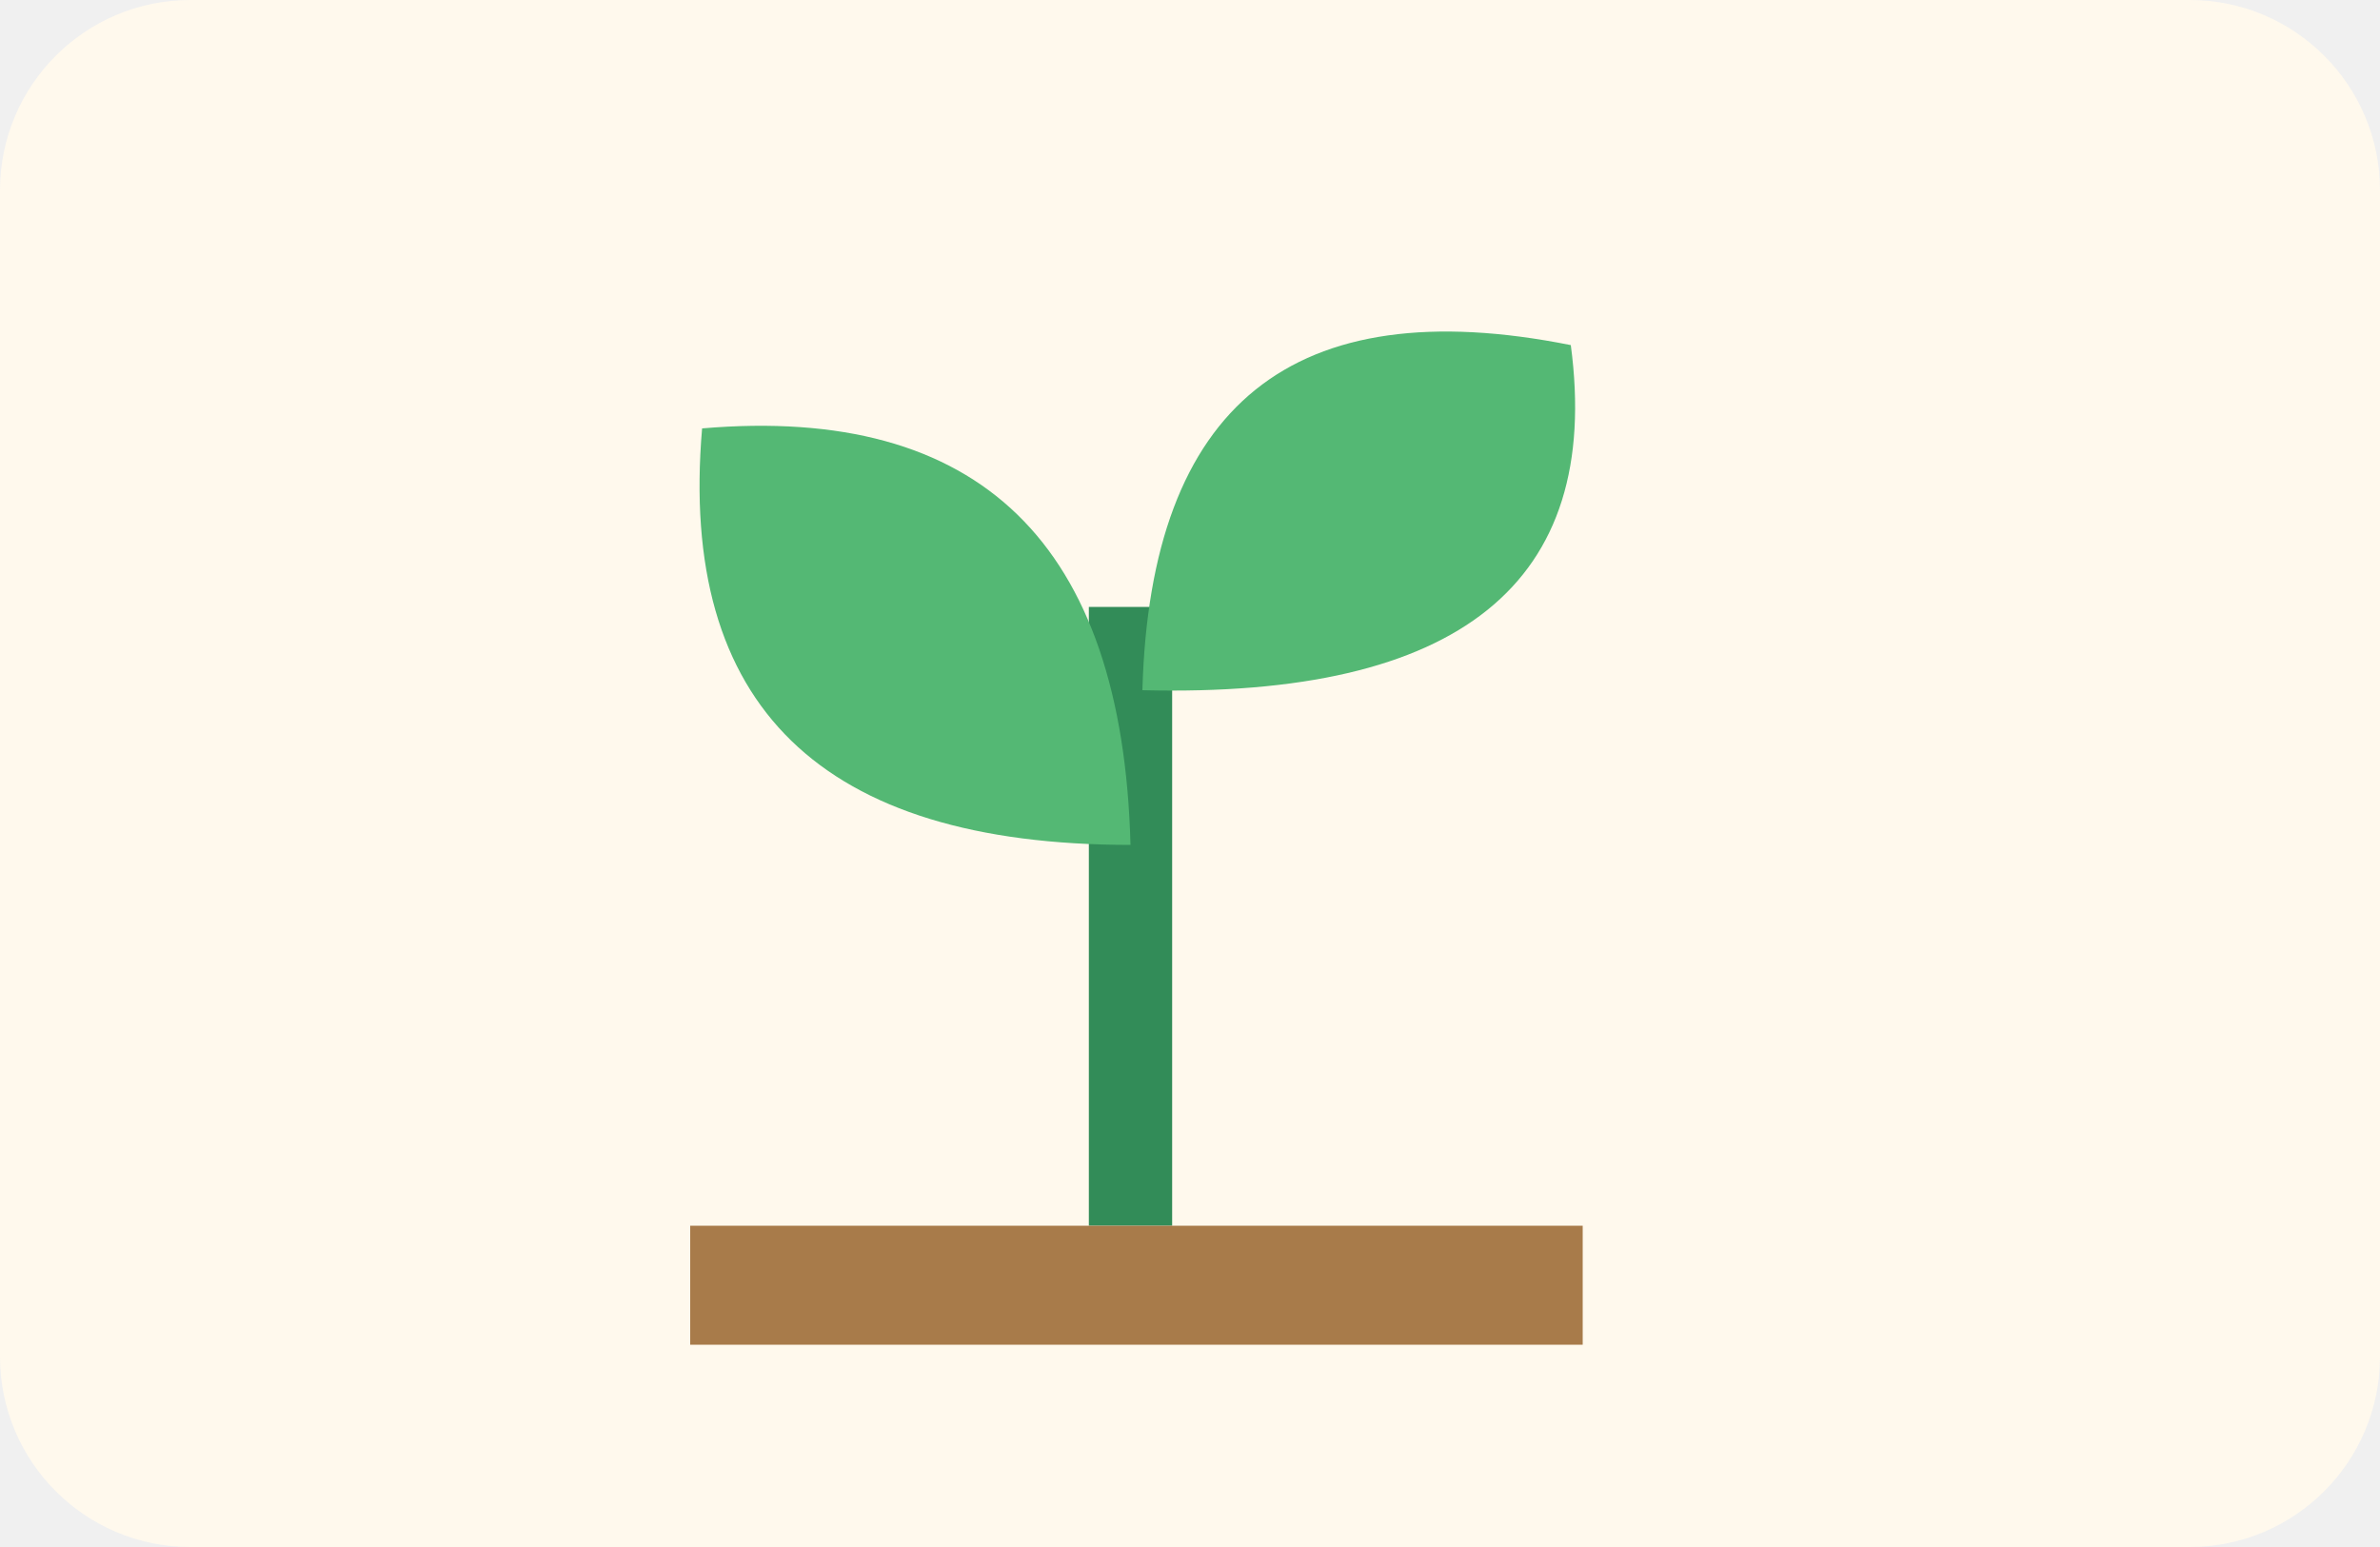
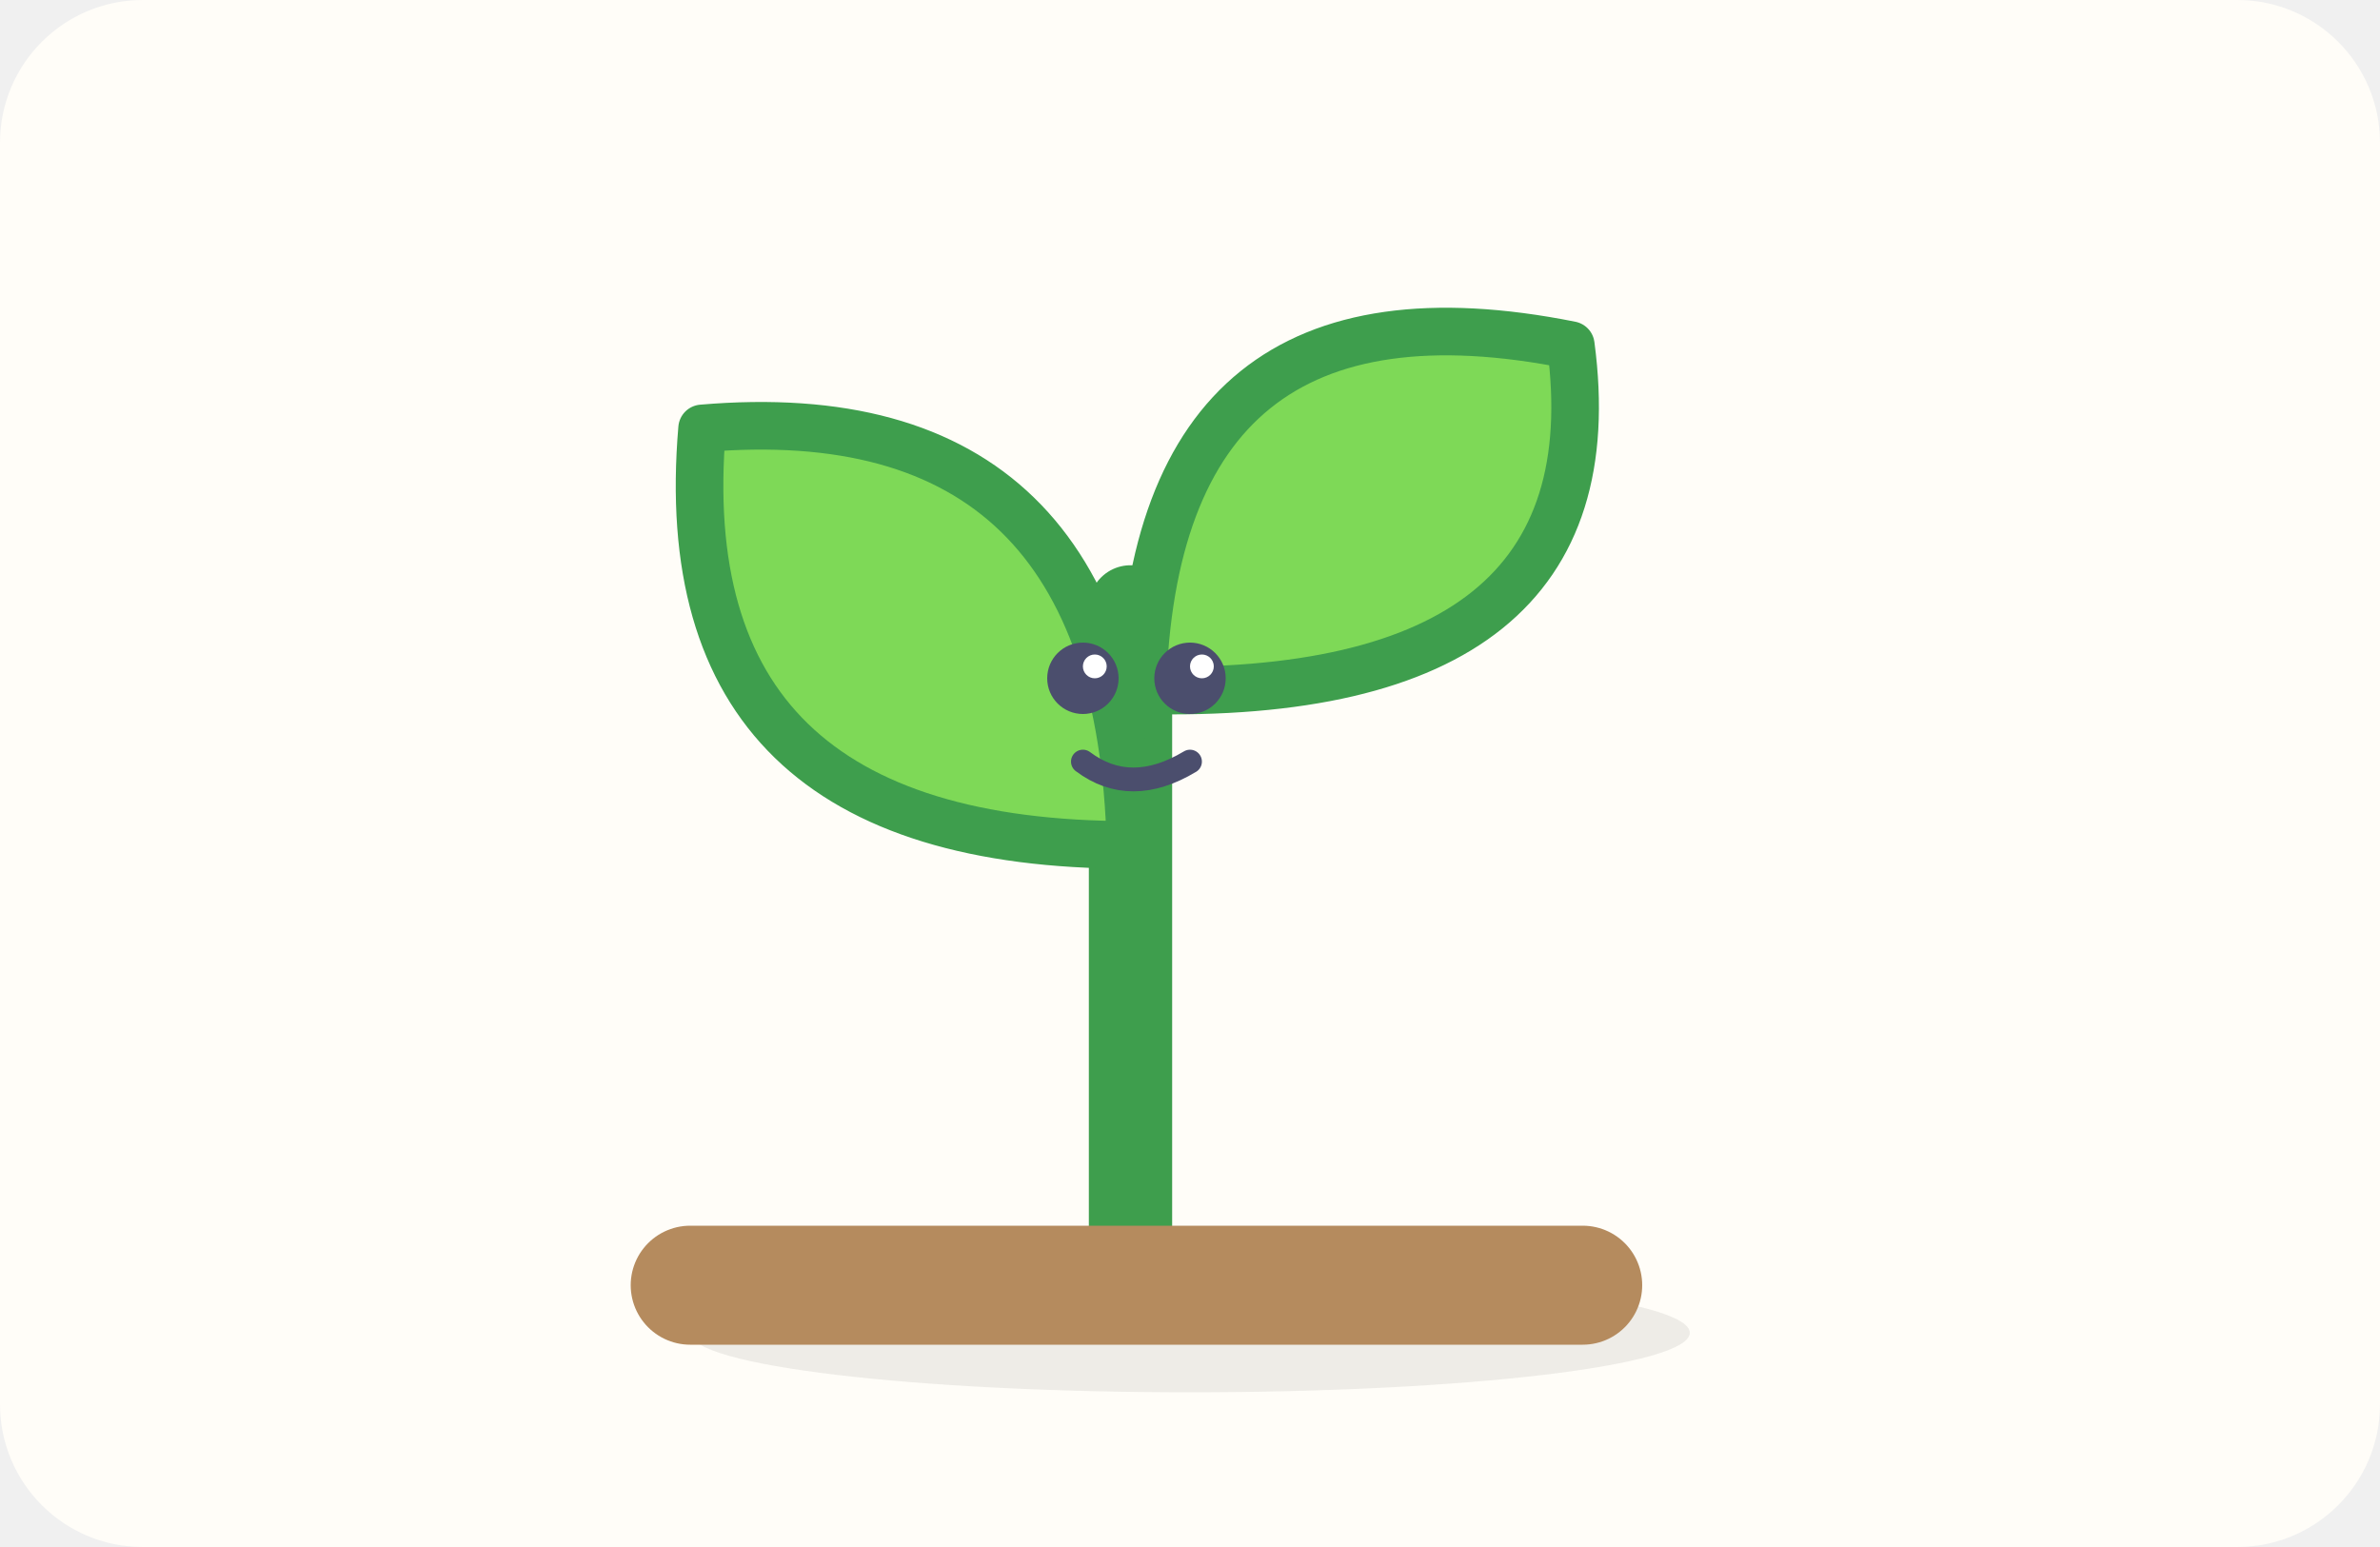
<svg xmlns="http://www.w3.org/2000/svg" viewBox="0 0 200 130">
-   <rect width="200" height="130" rx="16" fill="#fff9ed" />
+   <rect width="200" height="130" rx="12" fill="#fffdf8" />
+   <ellipse cx="100" cy="112" rx="42" ry="5" fill="#000" opacity="0.07" />
  <g transform="translate(45,13)">
-     <g stroke-linejoin="round">
-       <path d="M50 90V38" stroke="#328c58" stroke-width="7" />
-       <path d="M50 58Q11 58 14 23Q49 20 50 58M51 45Q52 9 87 16Q91 46 51 45" fill="#54b874" />
-       <path d="M13 95H88" stroke="#a87b4a" stroke-width="10" />
+     <g stroke-linejoin="round" stroke-linecap="round">
+       <path d="M50 90V38" stroke="#3E9E4D" stroke-width="7" fill="none" />
+       <path d="M50 58Q11 58 14 23Q49 20 50 58M51 45Q52 9 87 16Q91 46 51 45" fill="#7ED957" stroke="#3E9E4D" stroke-width="4" />
+       <circle cx="46" cy="44" r="3" fill="#4B4E6D" />
+       <circle cx="55" cy="44" r="3" fill="#4B4E6D" />
+       <circle cx="47" cy="43" r="1" fill="#fff" />
+       <circle cx="56" cy="43" r="1" fill="#fff" />
+       <path d="M46 51Q50 54 55 51" fill="none" stroke="#4B4E6D" stroke-width="2" stroke-linecap="round" />
+       <path d="M13 95H88" stroke="#B58B5E" stroke-width="10" fill="none" />
    </g>
  </g>
</svg>
